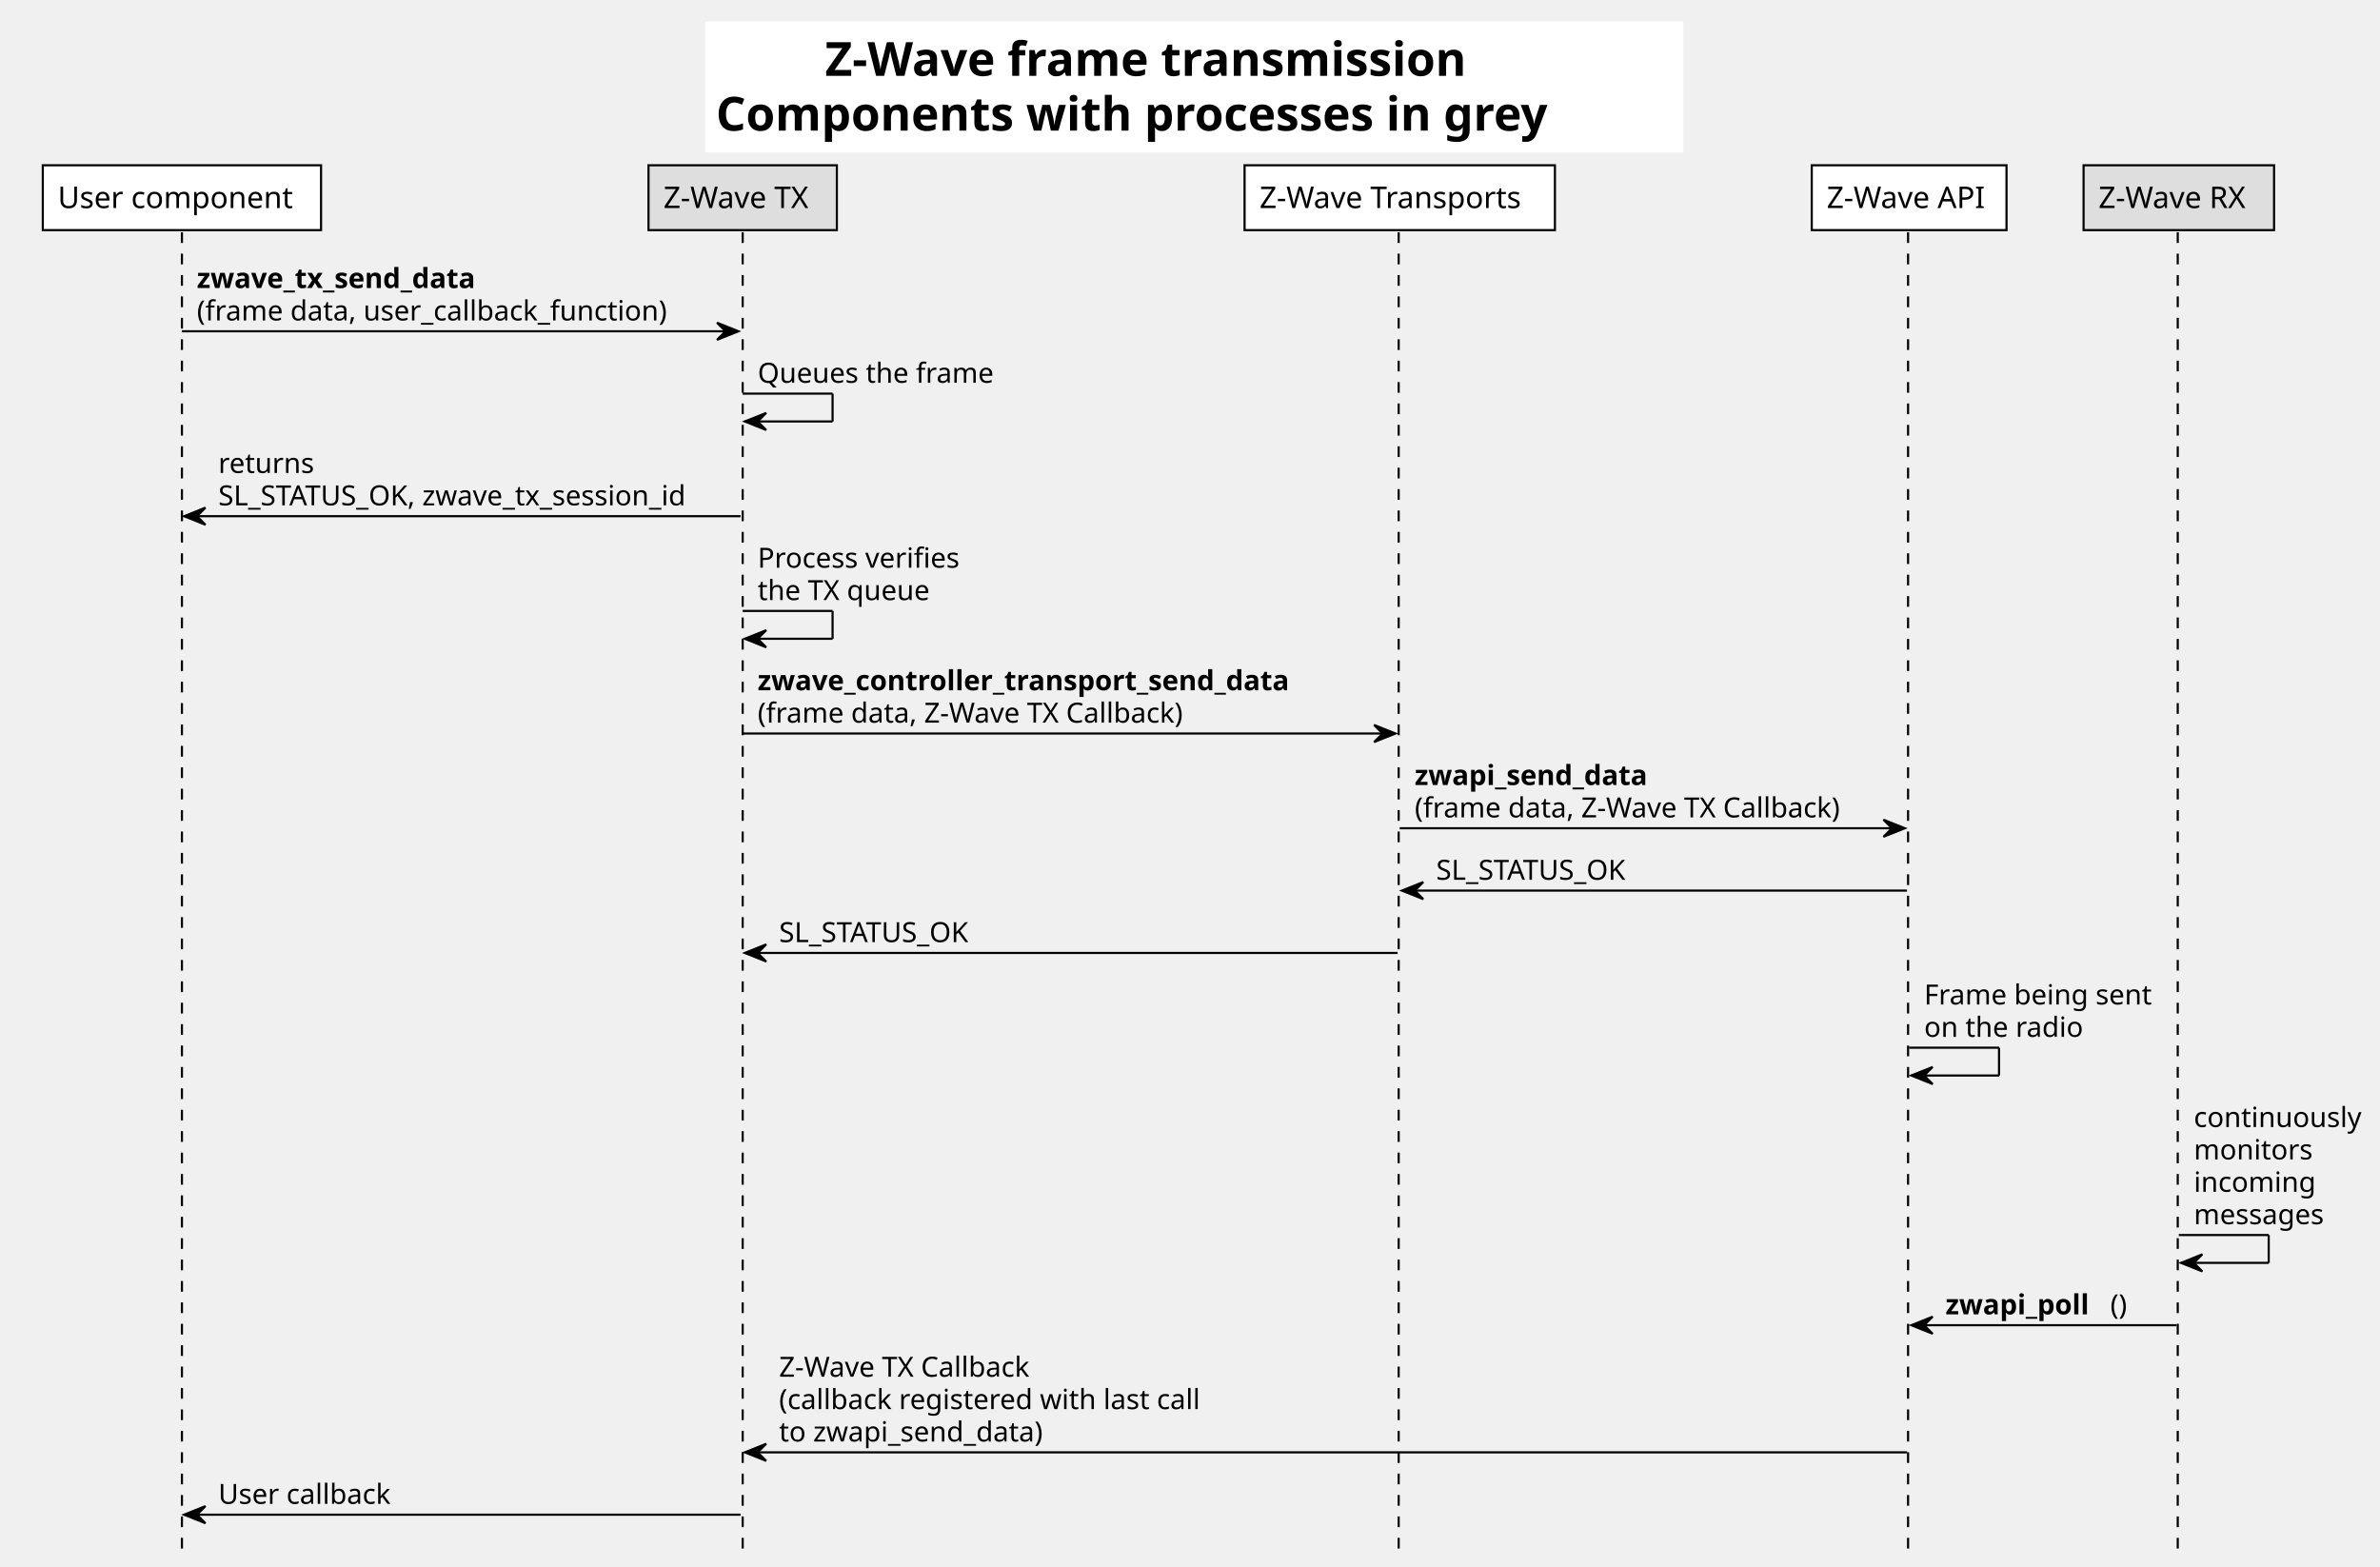
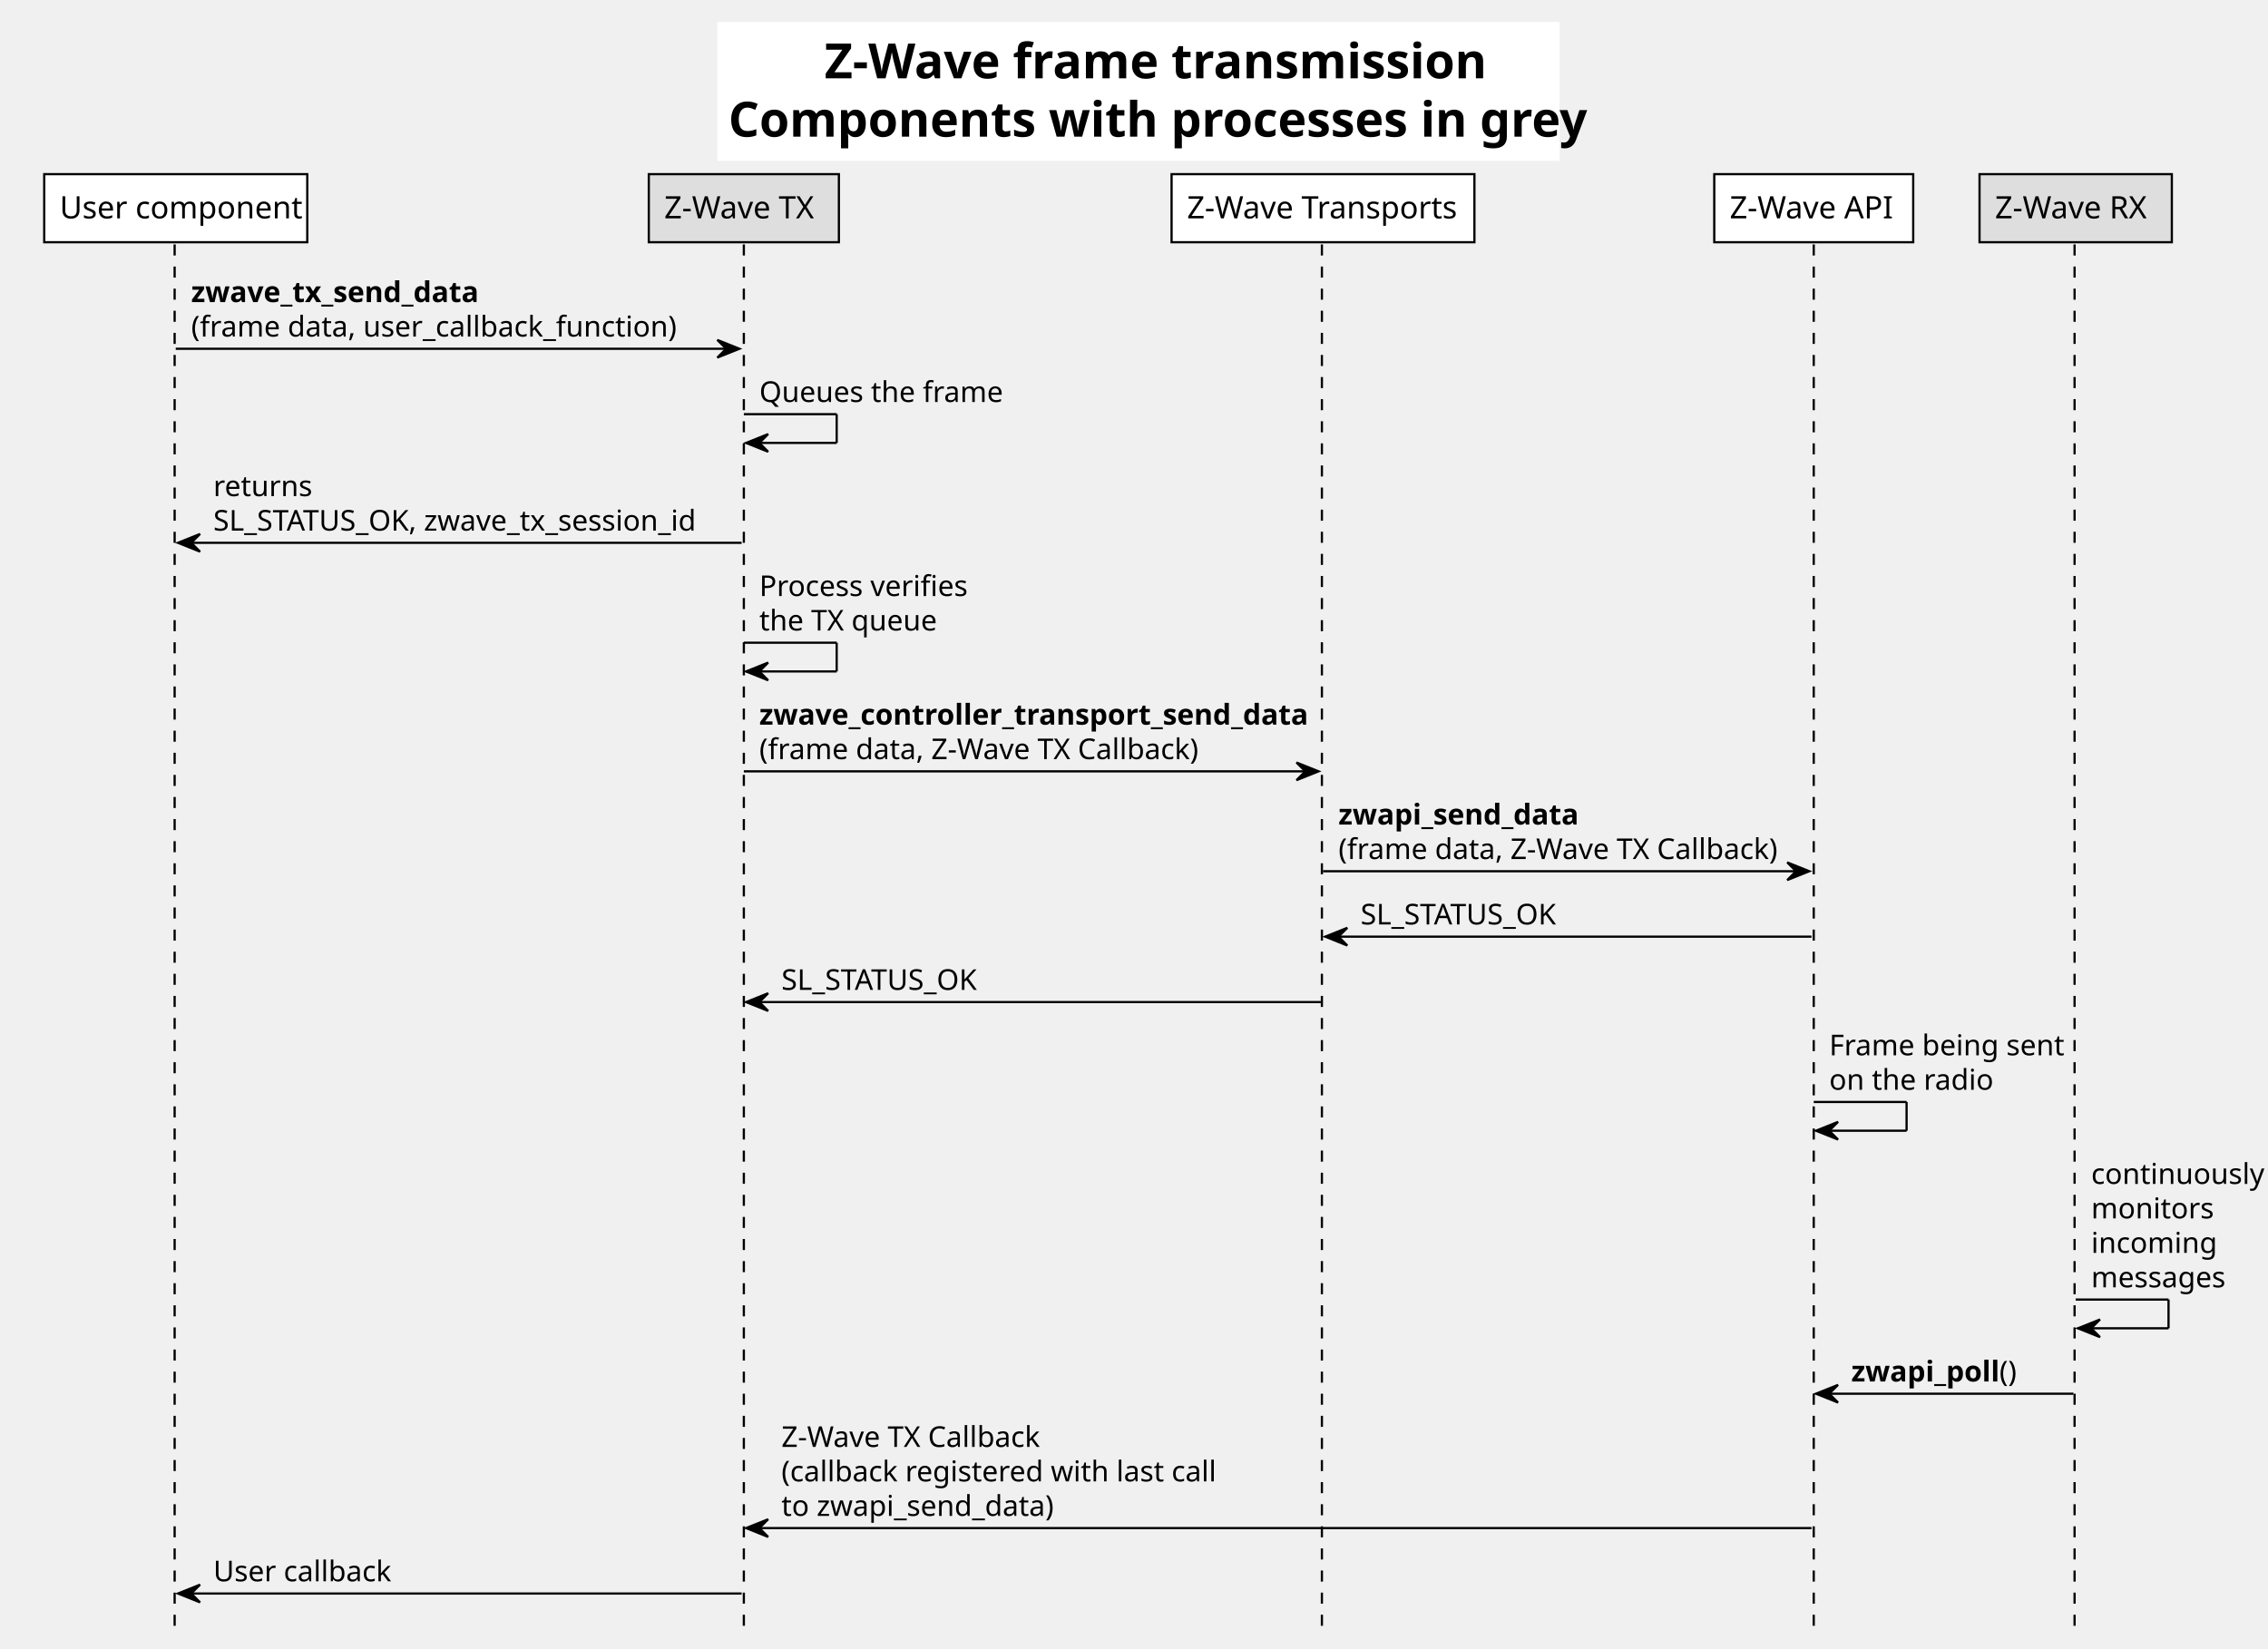
- <svg xmlns="http://www.w3.org/2000/svg" contentScriptType="application/ecmascript" contentStyleType="text/css" height="732px" preserveAspectRatio="none" style="width:1112px;height:732px;background:#FFFFFF;" version="1.1" viewBox="0 0 1112 732" width="1112px" zoomAndPan="magnify">
+ <svg xmlns="http://www.w3.org/2000/svg" contentScriptType="application/ecmascript" contentStyleType="text/css" height="746px" preserveAspectRatio="none" style="width:1026px;height:746px;background:#FFFFFF;" version="1.1" viewBox="0 0 1026 746" width="1026px" zoomAndPan="magnify">
  <defs />
  <g>
-     <rect fill="#FFFFFF" height="61.219" style="stroke:#FFFFFF;stroke-width:0.0;" width="457" x="329.5" y="10" />
-     <text fill="#000000" font-family="Verdana" font-size="22" font-weight="bold" lengthAdjust="spacing" textLength="345" x="385.5" y="35.421">Z-Wave frame transmission</text>
-     <text fill="#000000" font-family="Verdana" font-size="22" font-weight="bold" lengthAdjust="spacing" textLength="447" x="334.5" y="61.03">Components with processes in grey</text>
-     <line style="stroke:#000000;stroke-width:1.0;stroke-dasharray:5.0,5.0;" x1="85" x2="85" y1="108.516" y2="725.703" />
-     <line style="stroke:#000000;stroke-width:1.0;stroke-dasharray:5.0,5.0;" x1="347" x2="347" y1="108.516" y2="725.703" />
-     <line style="stroke:#000000;stroke-width:1.0;stroke-dasharray:5.0,5.0;" x1="653.5" x2="653.5" y1="108.516" y2="725.703" />
-     <line style="stroke:#000000;stroke-width:1.0;stroke-dasharray:5.0,5.0;" x1="891.5" x2="891.5" y1="108.516" y2="725.703" />
-     <line style="stroke:#000000;stroke-width:1.0;stroke-dasharray:5.0,5.0;" x1="1017.5" x2="1017.5" y1="108.516" y2="725.703" />
-     <rect fill="#FFFFFF" height="30.297" style="stroke:#000000;stroke-width:1.0;" width="130" x="20" y="77.219" />
-     <text fill="#000000" font-family="Verdana" font-size="14" lengthAdjust="spacing" textLength="116" x="27" y="97.214">User component</text>
-     <rect fill="#DEDEDE" height="30.297" style="stroke:#000000;stroke-width:1.0;" width="88" x="303" y="77.219" />
-     <text fill="#000000" font-family="Verdana" font-size="14" lengthAdjust="spacing" textLength="74" x="310" y="97.214">Z-Wave TX</text>
-     <rect fill="#FFFFFF" height="30.297" style="stroke:#000000;stroke-width:1.0;" width="145" x="581.5" y="77.219" />
-     <text fill="#000000" font-family="Verdana" font-size="14" lengthAdjust="spacing" textLength="131" x="588.5" y="97.214">Z-Wave Transports</text>
-     <rect fill="#FFFFFF" height="30.297" style="stroke:#000000;stroke-width:1.0;" width="91" x="846.5" y="77.219" />
-     <text fill="#000000" font-family="Verdana" font-size="14" lengthAdjust="spacing" textLength="77" x="853.5" y="97.214">Z-Wave API</text>
-     <rect fill="#DEDEDE" height="30.297" style="stroke:#000000;stroke-width:1.0;" width="89" x="973.5" y="77.219" />
-     <text fill="#000000" font-family="Verdana" font-size="14" lengthAdjust="spacing" textLength="75" x="980.5" y="97.214">Z-Wave RX</text>
-     <polygon fill="#000000" points="335,150.781,345,154.781,335,158.781,339,154.781" style="stroke:#000000;stroke-width:1.0;" />
-     <line style="stroke:#000000;stroke-width:1.0;" x1="85" x2="341" y1="154.781" y2="154.781" />
-     <text fill="#000000" font-family="Verdana" font-size="13" font-weight="bold" lengthAdjust="spacing" textLength="151" x="92" y="134.583">zwave_tx_send_data</text>
-     <text fill="#000000" font-family="Verdana" font-size="13" lengthAdjust="spacing" textLength="233" x="92" y="149.715">(frame data, user_callback_function)</text>
-     <line style="stroke:#000000;stroke-width:1.0;" x1="347" x2="389" y1="183.914" y2="183.914" />
-     <line style="stroke:#000000;stroke-width:1.0;" x1="389" x2="389" y1="183.914" y2="196.914" />
-     <line style="stroke:#000000;stroke-width:1.0;" x1="348" x2="389" y1="196.914" y2="196.914" />
-     <polygon fill="#000000" points="358,192.914,348,196.914,358,200.914,354,196.914" style="stroke:#000000;stroke-width:1.0;" />
-     <text fill="#000000" font-family="Verdana" font-size="13" lengthAdjust="spacing" textLength="116" x="354" y="178.848">Queues the frame</text>
-     <polygon fill="#000000" points="96,237.18,86,241.18,96,245.18,92,241.18" style="stroke:#000000;stroke-width:1.0;" />
-     <line style="stroke:#000000;stroke-width:1.0;" x1="90" x2="346" y1="241.18" y2="241.18" />
-     <text fill="#000000" font-family="Verdana" font-size="13" lengthAdjust="spacing" textLength="46" x="102" y="220.981">returns</text>
-     <text fill="#000000" font-family="Verdana" font-size="13" lengthAdjust="spacing" textLength="238" x="102" y="236.114">SL_STATUS_OK, zwave_tx_session_id</text>
-     <line style="stroke:#000000;stroke-width:1.0;" x1="347" x2="389" y1="285.445" y2="285.445" />
-     <line style="stroke:#000000;stroke-width:1.0;" x1="389" x2="389" y1="285.445" y2="298.445" />
-     <line style="stroke:#000000;stroke-width:1.0;" x1="348" x2="389" y1="298.445" y2="298.445" />
-     <polygon fill="#000000" points="358,294.445,348,298.445,358,302.445,354,298.445" style="stroke:#000000;stroke-width:1.0;" />
-     <text fill="#000000" font-family="Verdana" font-size="13" lengthAdjust="spacing" textLength="99" x="354" y="265.247">Process verifies</text>
-     <text fill="#000000" font-family="Verdana" font-size="13" lengthAdjust="spacing" textLength="84" x="354" y="280.379">the TX queue</text>
-     <polygon fill="#000000" points="642,338.711,652,342.711,642,346.711,646,342.711" style="stroke:#000000;stroke-width:1.0;" />
-     <line style="stroke:#000000;stroke-width:1.0;" x1="347" x2="648" y1="342.711" y2="342.711" />
-     <text fill="#000000" font-family="Verdana" font-size="13" font-weight="bold" lengthAdjust="spacing" textLength="283" x="354" y="322.512">zwave_controller_transport_send_data</text>
-     <text fill="#000000" font-family="Verdana" font-size="13" lengthAdjust="spacing" textLength="214" x="354" y="337.645">(frame data, Z-Wave TX Callback)</text>
-     <polygon fill="#000000" points="880,382.977,890,386.977,880,390.977,884,386.977" style="stroke:#000000;stroke-width:1.0;" />
-     <line style="stroke:#000000;stroke-width:1.0;" x1="654" x2="886" y1="386.977" y2="386.977" />
-     <text fill="#000000" font-family="Verdana" font-size="13" font-weight="bold" lengthAdjust="spacing" textLength="127" x="661" y="366.778">zwapi_send_data</text>
-     <text fill="#000000" font-family="Verdana" font-size="13" lengthAdjust="spacing" textLength="214" x="661" y="381.911">(frame data, Z-Wave TX Callback)</text>
-     <polygon fill="#000000" points="665,412.109,655,416.109,665,420.109,661,416.109" style="stroke:#000000;stroke-width:1.0;" />
-     <line style="stroke:#000000;stroke-width:1.0;" x1="659" x2="891" y1="416.109" y2="416.109" />
-     <text fill="#000000" font-family="Verdana" font-size="13" lengthAdjust="spacing" textLength="99" x="671" y="411.043">SL_STATUS_OK</text>
-     <polygon fill="#000000" points="358,441.242,348,445.242,358,449.242,354,445.242" style="stroke:#000000;stroke-width:1.0;" />
-     <line style="stroke:#000000;stroke-width:1.0;" x1="352" x2="653" y1="445.242" y2="445.242" />
-     <text fill="#000000" font-family="Verdana" font-size="13" lengthAdjust="spacing" textLength="99" x="364" y="440.176">SL_STATUS_OK</text>
-     <line style="stroke:#000000;stroke-width:1.0;" x1="892" x2="934" y1="489.508" y2="489.508" />
-     <line style="stroke:#000000;stroke-width:1.0;" x1="934" x2="934" y1="489.508" y2="502.508" />
-     <line style="stroke:#000000;stroke-width:1.0;" x1="893" x2="934" y1="502.508" y2="502.508" />
-     <polygon fill="#000000" points="903,498.508,893,502.508,903,506.508,899,502.508" style="stroke:#000000;stroke-width:1.0;" />
-     <text fill="#000000" font-family="Verdana" font-size="13" lengthAdjust="spacing" textLength="112" x="899" y="469.309">Frame being sent</text>
-     <text fill="#000000" font-family="Verdana" font-size="13" lengthAdjust="spacing" textLength="77" x="899" y="484.442">on the radio</text>
-     <line style="stroke:#000000;stroke-width:1.0;" x1="1018" x2="1060" y1="577.039" y2="577.039" />
-     <line style="stroke:#000000;stroke-width:1.0;" x1="1060" x2="1060" y1="577.039" y2="590.039" />
-     <line style="stroke:#000000;stroke-width:1.0;" x1="1019" x2="1060" y1="590.039" y2="590.039" />
-     <polygon fill="#000000" points="1029,586.039,1019,590.039,1029,594.039,1025,590.039" style="stroke:#000000;stroke-width:1.0;" />
-     <text fill="#000000" font-family="Verdana" font-size="13" lengthAdjust="spacing" textLength="80" x="1025" y="526.575">continuously</text>
-     <text fill="#000000" font-family="Verdana" font-size="13" lengthAdjust="spacing" textLength="57" x="1025" y="541.707">monitors</text>
-     <text fill="#000000" font-family="Verdana" font-size="13" lengthAdjust="spacing" textLength="58" x="1025" y="556.84">incoming</text>
-     <text fill="#000000" font-family="Verdana" font-size="13" lengthAdjust="spacing" textLength="66" x="1025" y="571.973">messages</text>
-     <polygon fill="#000000" points="903,615.172,893,619.172,903,623.172,899,619.172" style="stroke:#000000;stroke-width:1.0;" />
-     <line style="stroke:#000000;stroke-width:1.0;" x1="897" x2="1017" y1="619.172" y2="619.172" />
-     <text fill="#000000" font-family="Verdana" font-size="13" font-weight="bold" lengthAdjust="spacing" textLength="77" x="909" y="614.106">zwapi_poll</text>
-     <text fill="#000000" font-family="Verdana" font-size="13" lengthAdjust="spacing" textLength="10" x="986" y="614.106">()</text>
-     <polygon fill="#000000" points="358,674.57,348,678.57,358,682.57,354,678.57" style="stroke:#000000;stroke-width:1.0;" />
-     <line style="stroke:#000000;stroke-width:1.0;" x1="352" x2="891" y1="678.57" y2="678.57" />
-     <text fill="#000000" font-family="Verdana" font-size="13" lengthAdjust="spacing" textLength="125" x="364" y="643.239">Z-Wave TX Callback</text>
-     <text fill="#000000" font-family="Verdana" font-size="13" lengthAdjust="spacing" textLength="206" x="364" y="658.372">(callback registered with last call</text>
-     <text fill="#000000" font-family="Verdana" font-size="13" lengthAdjust="spacing" textLength="131" x="364" y="673.504">to zwapi_send_data)</text>
-     <polygon fill="#000000" points="96,703.703,86,707.703,96,711.703,92,707.703" style="stroke:#000000;stroke-width:1.0;" />
-     <line style="stroke:#000000;stroke-width:1.0;" x1="90" x2="346" y1="707.703" y2="707.703" />
-     <text fill="#000000" font-family="Verdana" font-size="13" lengthAdjust="spacing" textLength="85" x="102" y="702.637">User callback</text>
+     <rect fill="#FFFFFF" height="62.8" style="stroke:#FFFFFF;stroke-width:0.0;" width="381" x="324.5" y="10" />
+     <text fill="#000000" font-family="Verdana" font-size="22" font-weight="bold" lengthAdjust="spacing" textLength="284" x="373" y="35.438">Z-Wave frame transmission</text>
+     <text fill="#000000" font-family="Verdana" font-size="22" font-weight="bold" lengthAdjust="spacing" textLength="371" x="329.5" y="61.838">Components with processes in grey</text>
+     <line style="stroke:#000000;stroke-width:1.0;stroke-dasharray:5.0,5.0;" x1="79" x2="79" y1="110.6" y2="739" />
+     <line style="stroke:#000000;stroke-width:1.0;stroke-dasharray:5.0,5.0;" x1="336.5" x2="336.5" y1="110.6" y2="739" />
+     <line style="stroke:#000000;stroke-width:1.0;stroke-dasharray:5.0,5.0;" x1="598" x2="598" y1="110.6" y2="739" />
+     <line style="stroke:#000000;stroke-width:1.0;stroke-dasharray:5.0,5.0;" x1="820.5" x2="820.5" y1="110.6" y2="739" />
+     <line style="stroke:#000000;stroke-width:1.0;stroke-dasharray:5.0,5.0;" x1="938.5" x2="938.5" y1="110.6" y2="739" />
+     <rect fill="#FFFFFF" height="30.8" style="stroke:#000000;stroke-width:1.0;" width="119" x="20" y="78.8" />
+     <text fill="#000000" font-family="Verdana" font-size="14" lengthAdjust="spacing" textLength="105" x="27" y="98.806">User component</text>
+     <rect fill="#DEDEDE" height="30.8" style="stroke:#000000;stroke-width:1.0;" width="86" x="293.5" y="78.8" />
+     <text fill="#000000" font-family="Verdana" font-size="14" lengthAdjust="spacing" textLength="72" x="300.5" y="98.806">Z-Wave TX</text>
+     <rect fill="#FFFFFF" height="30.8" style="stroke:#000000;stroke-width:1.0;" width="137" x="530" y="78.8" />
+     <text fill="#000000" font-family="Verdana" font-size="14" lengthAdjust="spacing" textLength="123" x="537" y="98.806">Z-Wave Transports</text>
+     <rect fill="#FFFFFF" height="30.8" style="stroke:#000000;stroke-width:1.0;" width="90" x="775.5" y="78.8" />
+     <text fill="#000000" font-family="Verdana" font-size="14" lengthAdjust="spacing" textLength="76" x="782.5" y="98.806">Z-Wave API</text>
+     <rect fill="#DEDEDE" height="30.8" style="stroke:#000000;stroke-width:1.0;" width="87" x="895.5" y="78.8" />
+     <text fill="#000000" font-family="Verdana" font-size="14" lengthAdjust="spacing" textLength="73" x="902.5" y="98.806">Z-Wave RX</text>
+     <polygon fill="#000000" points="324.5,153.8,334.5,157.8,324.5,161.8,328.5,157.8" style="stroke:#000000;stroke-width:1.0;" />
+     <line style="stroke:#000000;stroke-width:1.0;" x1="79.5" x2="330.5" y1="157.8" y2="157.8" />
+     <text fill="#000000" font-family="Verdana" font-size="13" font-weight="bold" lengthAdjust="spacing" textLength="126" x="86.5" y="136.677">zwave_tx_send_data</text>
+     <text fill="#000000" font-family="Verdana" font-size="13" lengthAdjust="spacing" textLength="211" x="86.5" y="152.277">(frame data, user_callback_function)</text>
+     <line style="stroke:#000000;stroke-width:1.0;" x1="336.5" x2="378.5" y1="187.4" y2="187.4" />
+     <line style="stroke:#000000;stroke-width:1.0;" x1="378.5" x2="378.5" y1="187.4" y2="200.4" />
+     <line style="stroke:#000000;stroke-width:1.0;" x1="337.5" x2="378.5" y1="200.4" y2="200.4" />
+     <polygon fill="#000000" points="347.5,196.4,337.5,200.4,347.5,204.4,343.5,200.4" style="stroke:#000000;stroke-width:1.0;" />
+     <text fill="#000000" font-family="Verdana" font-size="13" lengthAdjust="spacing" textLength="104" x="343.5" y="181.877">Queues the frame</text>
+     <polygon fill="#000000" points="90.5,241.6,80.5,245.6,90.5,249.6,86.5,245.6" style="stroke:#000000;stroke-width:1.0;" />
+     <line style="stroke:#000000;stroke-width:1.0;" x1="84.5" x2="335.5" y1="245.6" y2="245.6" />
+     <text fill="#000000" font-family="Verdana" font-size="13" lengthAdjust="spacing" textLength="40" x="96.5" y="224.477">returns</text>
+     <text fill="#000000" font-family="Verdana" font-size="13" lengthAdjust="spacing" textLength="233" x="96.5" y="240.077">SL_STATUS_OK, zwave_tx_session_id</text>
+     <line style="stroke:#000000;stroke-width:1.0;" x1="336.5" x2="378.5" y1="290.8" y2="290.8" />
+     <line style="stroke:#000000;stroke-width:1.0;" x1="378.5" x2="378.5" y1="290.8" y2="303.8" />
+     <line style="stroke:#000000;stroke-width:1.0;" x1="337.5" x2="378.5" y1="303.8" y2="303.8" />
+     <polygon fill="#000000" points="347.5,299.8,337.5,303.8,347.5,307.8,343.5,303.8" style="stroke:#000000;stroke-width:1.0;" />
+     <text fill="#000000" font-family="Verdana" font-size="13" lengthAdjust="spacing" textLength="94" x="343.5" y="269.677">Process verifies</text>
+     <text fill="#000000" font-family="Verdana" font-size="13" lengthAdjust="spacing" textLength="78" x="343.5" y="285.277">the TX queue</text>
+     <polygon fill="#000000" points="586.5,345,596.5,349,586.5,353,590.5,349" style="stroke:#000000;stroke-width:1.0;" />
+     <line style="stroke:#000000;stroke-width:1.0;" x1="336.5" x2="592.5" y1="349" y2="349" />
+     <text fill="#000000" font-family="Verdana" font-size="13" font-weight="bold" lengthAdjust="spacing" textLength="238" x="343.5" y="327.877">zwave_controller_transport_send_data</text>
+     <text fill="#000000" font-family="Verdana" font-size="13" lengthAdjust="spacing" textLength="198" x="343.5" y="343.477">(frame data, Z-Wave TX Callback)</text>
+     <polygon fill="#000000" points="808.5,390.2,818.5,394.2,808.5,398.2,812.5,394.2" style="stroke:#000000;stroke-width:1.0;" />
+     <line style="stroke:#000000;stroke-width:1.0;" x1="598.5" x2="814.5" y1="394.2" y2="394.2" />
+     <text fill="#000000" font-family="Verdana" font-size="13" font-weight="bold" lengthAdjust="spacing" textLength="106" x="605.5" y="373.077">zwapi_send_data</text>
+     <text fill="#000000" font-family="Verdana" font-size="13" lengthAdjust="spacing" textLength="198" x="605.5" y="388.677">(frame data, Z-Wave TX Callback)</text>
+     <polygon fill="#000000" points="609.5,419.8,599.5,423.8,609.5,427.8,605.5,423.8" style="stroke:#000000;stroke-width:1.0;" />
+     <line style="stroke:#000000;stroke-width:1.0;" x1="603.5" x2="819.5" y1="423.8" y2="423.8" />
+     <text fill="#000000" font-family="Verdana" font-size="13" lengthAdjust="spacing" textLength="101" x="615.5" y="418.277">SL_STATUS_OK</text>
+     <polygon fill="#000000" points="347.5,449.4,337.5,453.4,347.5,457.4,343.5,453.4" style="stroke:#000000;stroke-width:1.0;" />
+     <line style="stroke:#000000;stroke-width:1.0;" x1="341.5" x2="597.5" y1="453.4" y2="453.4" />
+     <text fill="#000000" font-family="Verdana" font-size="13" lengthAdjust="spacing" textLength="101" x="353.5" y="447.877">SL_STATUS_OK</text>
+     <line style="stroke:#000000;stroke-width:1.0;" x1="820.5" x2="862.5" y1="498.6" y2="498.6" />
+     <line style="stroke:#000000;stroke-width:1.0;" x1="862.5" x2="862.5" y1="498.6" y2="511.6" />
+     <line style="stroke:#000000;stroke-width:1.0;" x1="821.5" x2="862.5" y1="511.6" y2="511.6" />
+     <polygon fill="#000000" points="831.5,507.6,821.5,511.6,831.5,515.6,827.5,511.6" style="stroke:#000000;stroke-width:1.0;" />
+     <text fill="#000000" font-family="Verdana" font-size="13" lengthAdjust="spacing" textLength="101" x="827.5" y="477.477">Frame being sent</text>
+     <text fill="#000000" font-family="Verdana" font-size="13" lengthAdjust="spacing" textLength="68" x="827.5" y="493.077">on the radio</text>
+     <line style="stroke:#000000;stroke-width:1.0;" x1="939" x2="981" y1="588" y2="588" />
+     <line style="stroke:#000000;stroke-width:1.0;" x1="981" x2="981" y1="588" y2="601" />
+     <line style="stroke:#000000;stroke-width:1.0;" x1="940" x2="981" y1="601" y2="601" />
+     <polygon fill="#000000" points="950,597,940,601,950,605,946,601" style="stroke:#000000;stroke-width:1.0;" />
+     <text fill="#000000" font-family="Verdana" font-size="13" lengthAdjust="spacing" textLength="73" x="946" y="535.677">continuously</text>
+     <text fill="#000000" font-family="Verdana" font-size="13" lengthAdjust="spacing" textLength="50" x="946" y="551.277">monitors</text>
+     <text fill="#000000" font-family="Verdana" font-size="13" lengthAdjust="spacing" textLength="52" x="946" y="566.877">incoming</text>
+     <text fill="#000000" font-family="Verdana" font-size="13" lengthAdjust="spacing" textLength="60" x="946" y="582.477">messages</text>
+     <polygon fill="#000000" points="831.5,626.6,821.5,630.6,831.5,634.6,827.5,630.6" style="stroke:#000000;stroke-width:1.0;" />
+     <line style="stroke:#000000;stroke-width:1.0;" x1="825.5" x2="938" y1="630.6" y2="630.6" />
+     <text fill="#000000" font-family="Verdana" font-size="13" font-weight="bold" lengthAdjust="spacing" textLength="67" x="837.5" y="625.077">zwapi_poll</text>
+     <text fill="#000000" font-family="Verdana" font-size="13" lengthAdjust="spacing" textLength="8" x="904.5" y="625.077">()</text>
+     <polygon fill="#000000" points="347.5,687.4,337.5,691.4,347.5,695.4,343.5,691.4" style="stroke:#000000;stroke-width:1.0;" />
+     <line style="stroke:#000000;stroke-width:1.0;" x1="341.5" x2="819.5" y1="691.4" y2="691.4" />
+     <text fill="#000000" font-family="Verdana" font-size="13" lengthAdjust="spacing" textLength="120" x="353.5" y="654.677">Z-Wave TX Callback</text>
+     <text fill="#000000" font-family="Verdana" font-size="13" lengthAdjust="spacing" textLength="189" x="353.5" y="670.277">(callback registered with last call</text>
+     <text fill="#000000" font-family="Verdana" font-size="13" lengthAdjust="spacing" textLength="119" x="353.5" y="685.877">to zwapi_send_data)</text>
+     <polygon fill="#000000" points="90.5,717,80.5,721,90.5,725,86.5,721" style="stroke:#000000;stroke-width:1.0;" />
+     <line style="stroke:#000000;stroke-width:1.0;" x1="84.5" x2="335.5" y1="721" y2="721" />
+     <text fill="#000000" font-family="Verdana" font-size="13" lengthAdjust="spacing" textLength="79" x="96.5" y="715.477">User callback</text>
  </g>
</svg>
